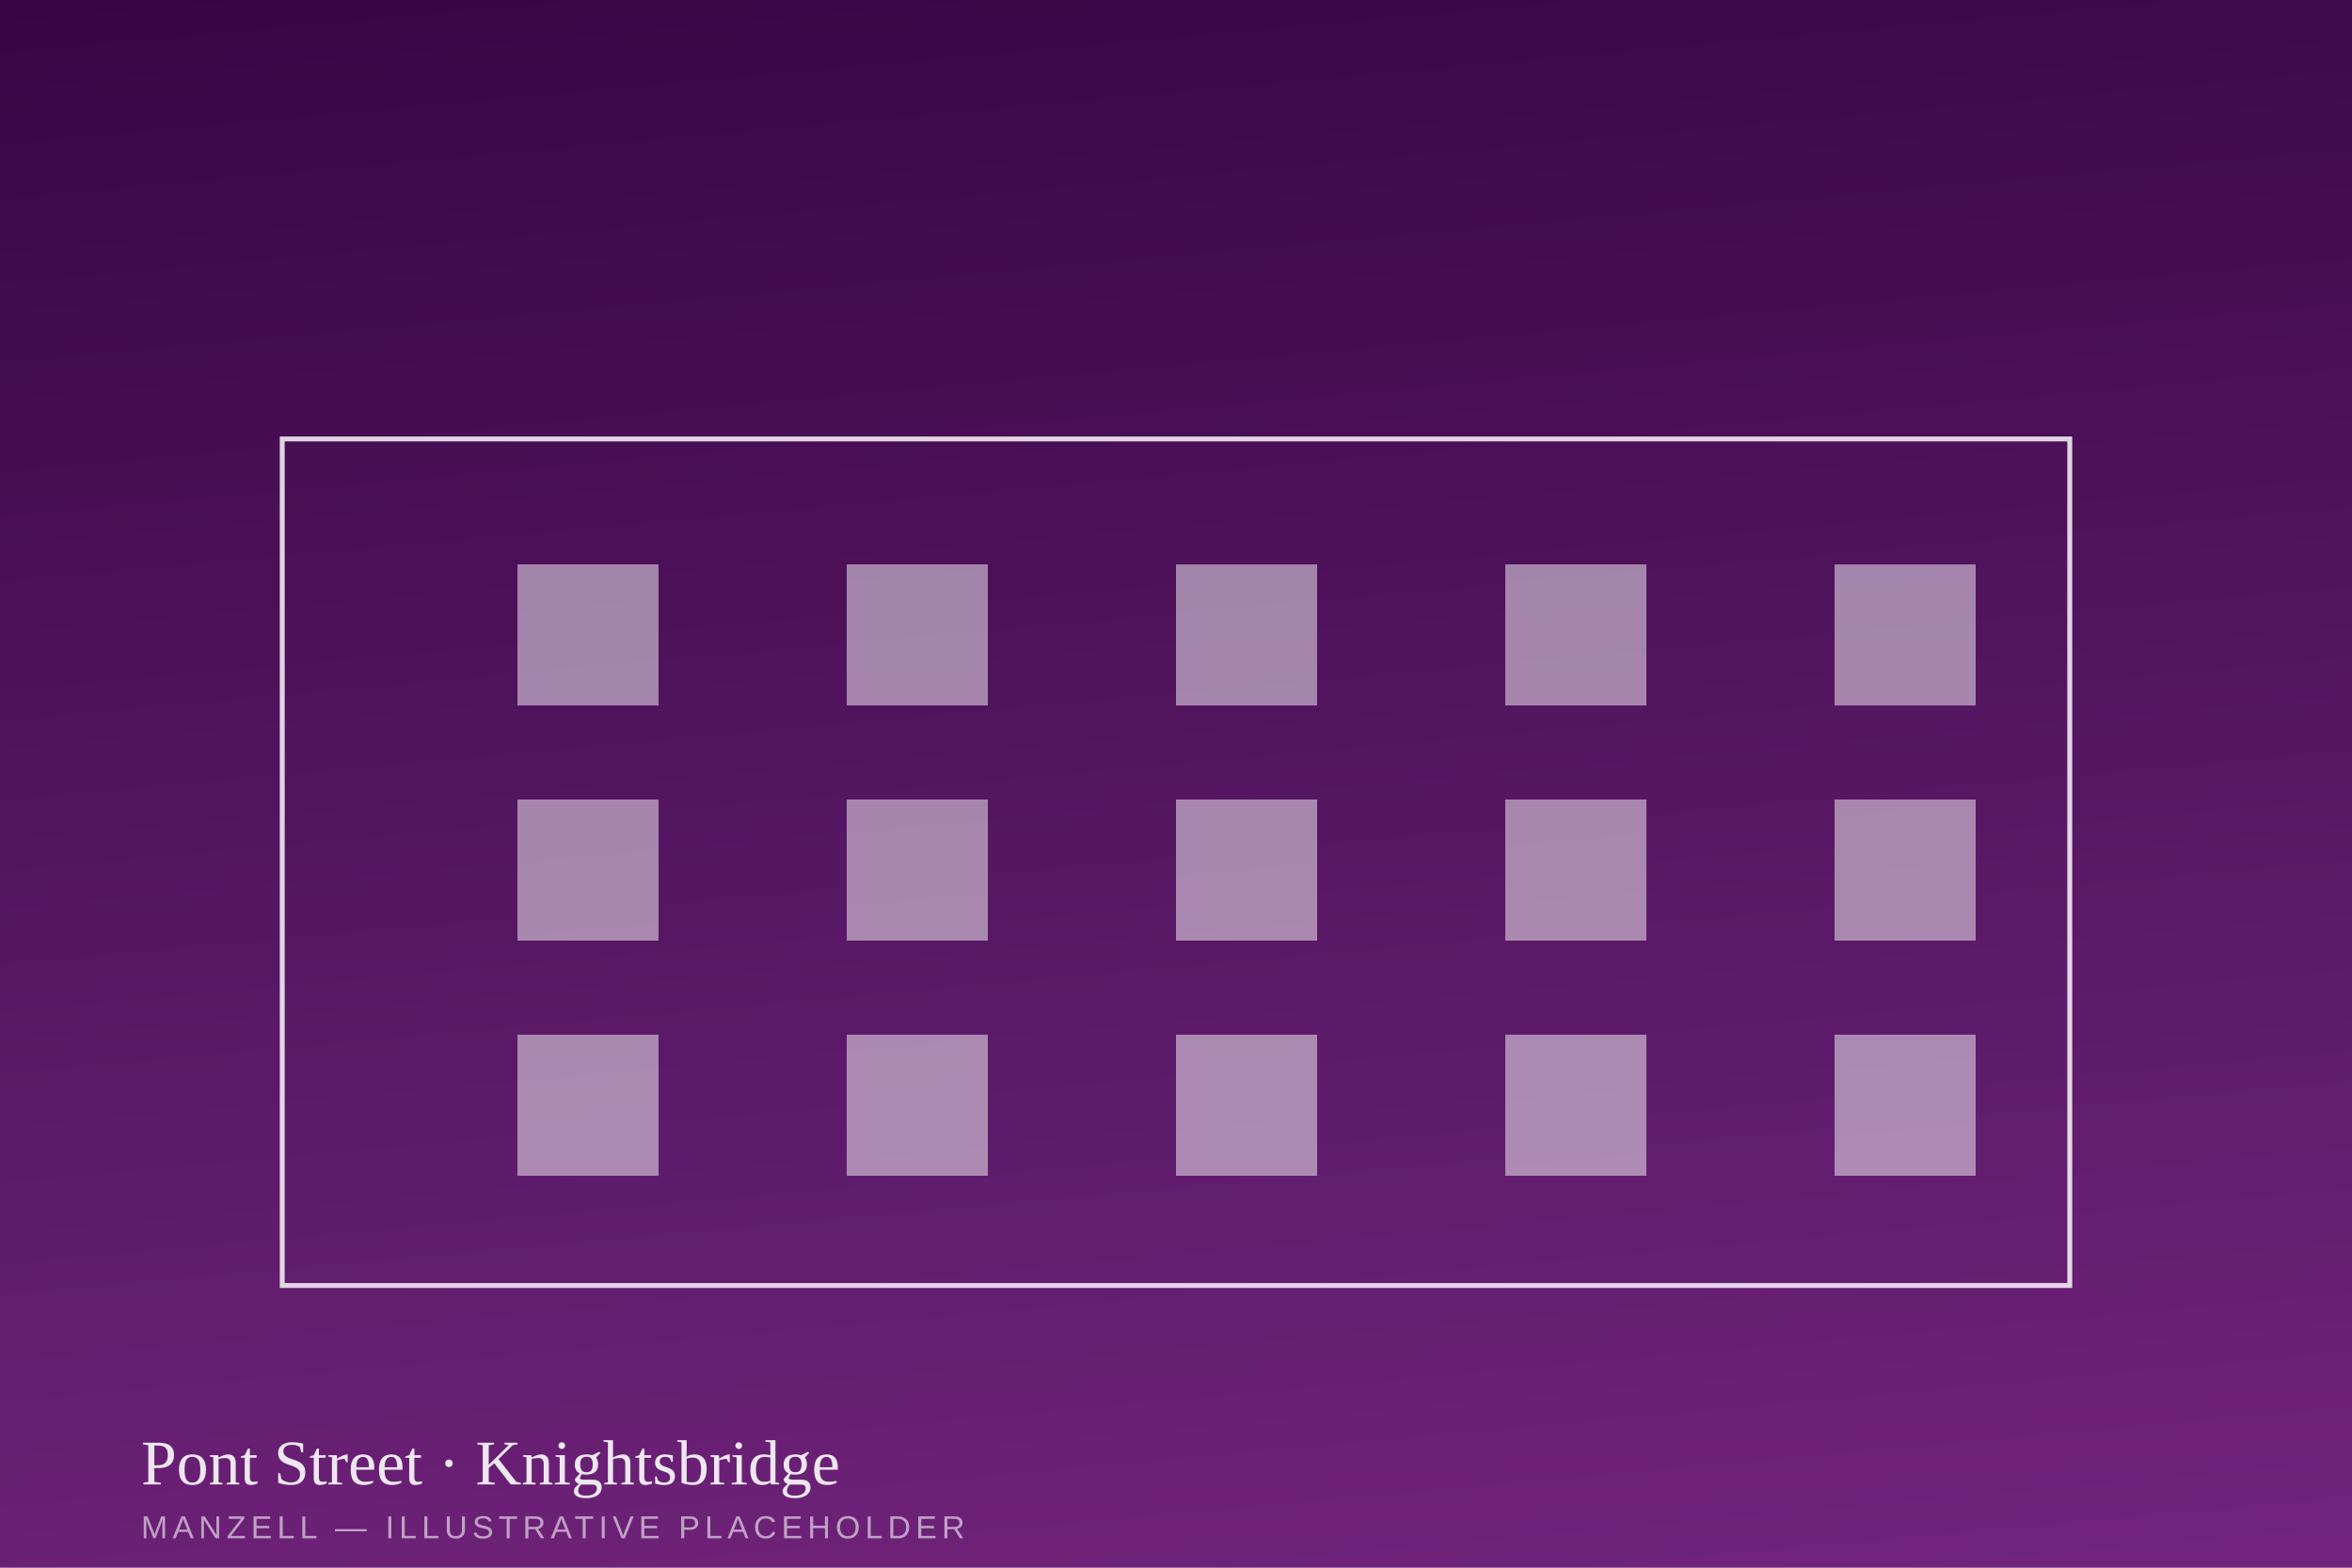
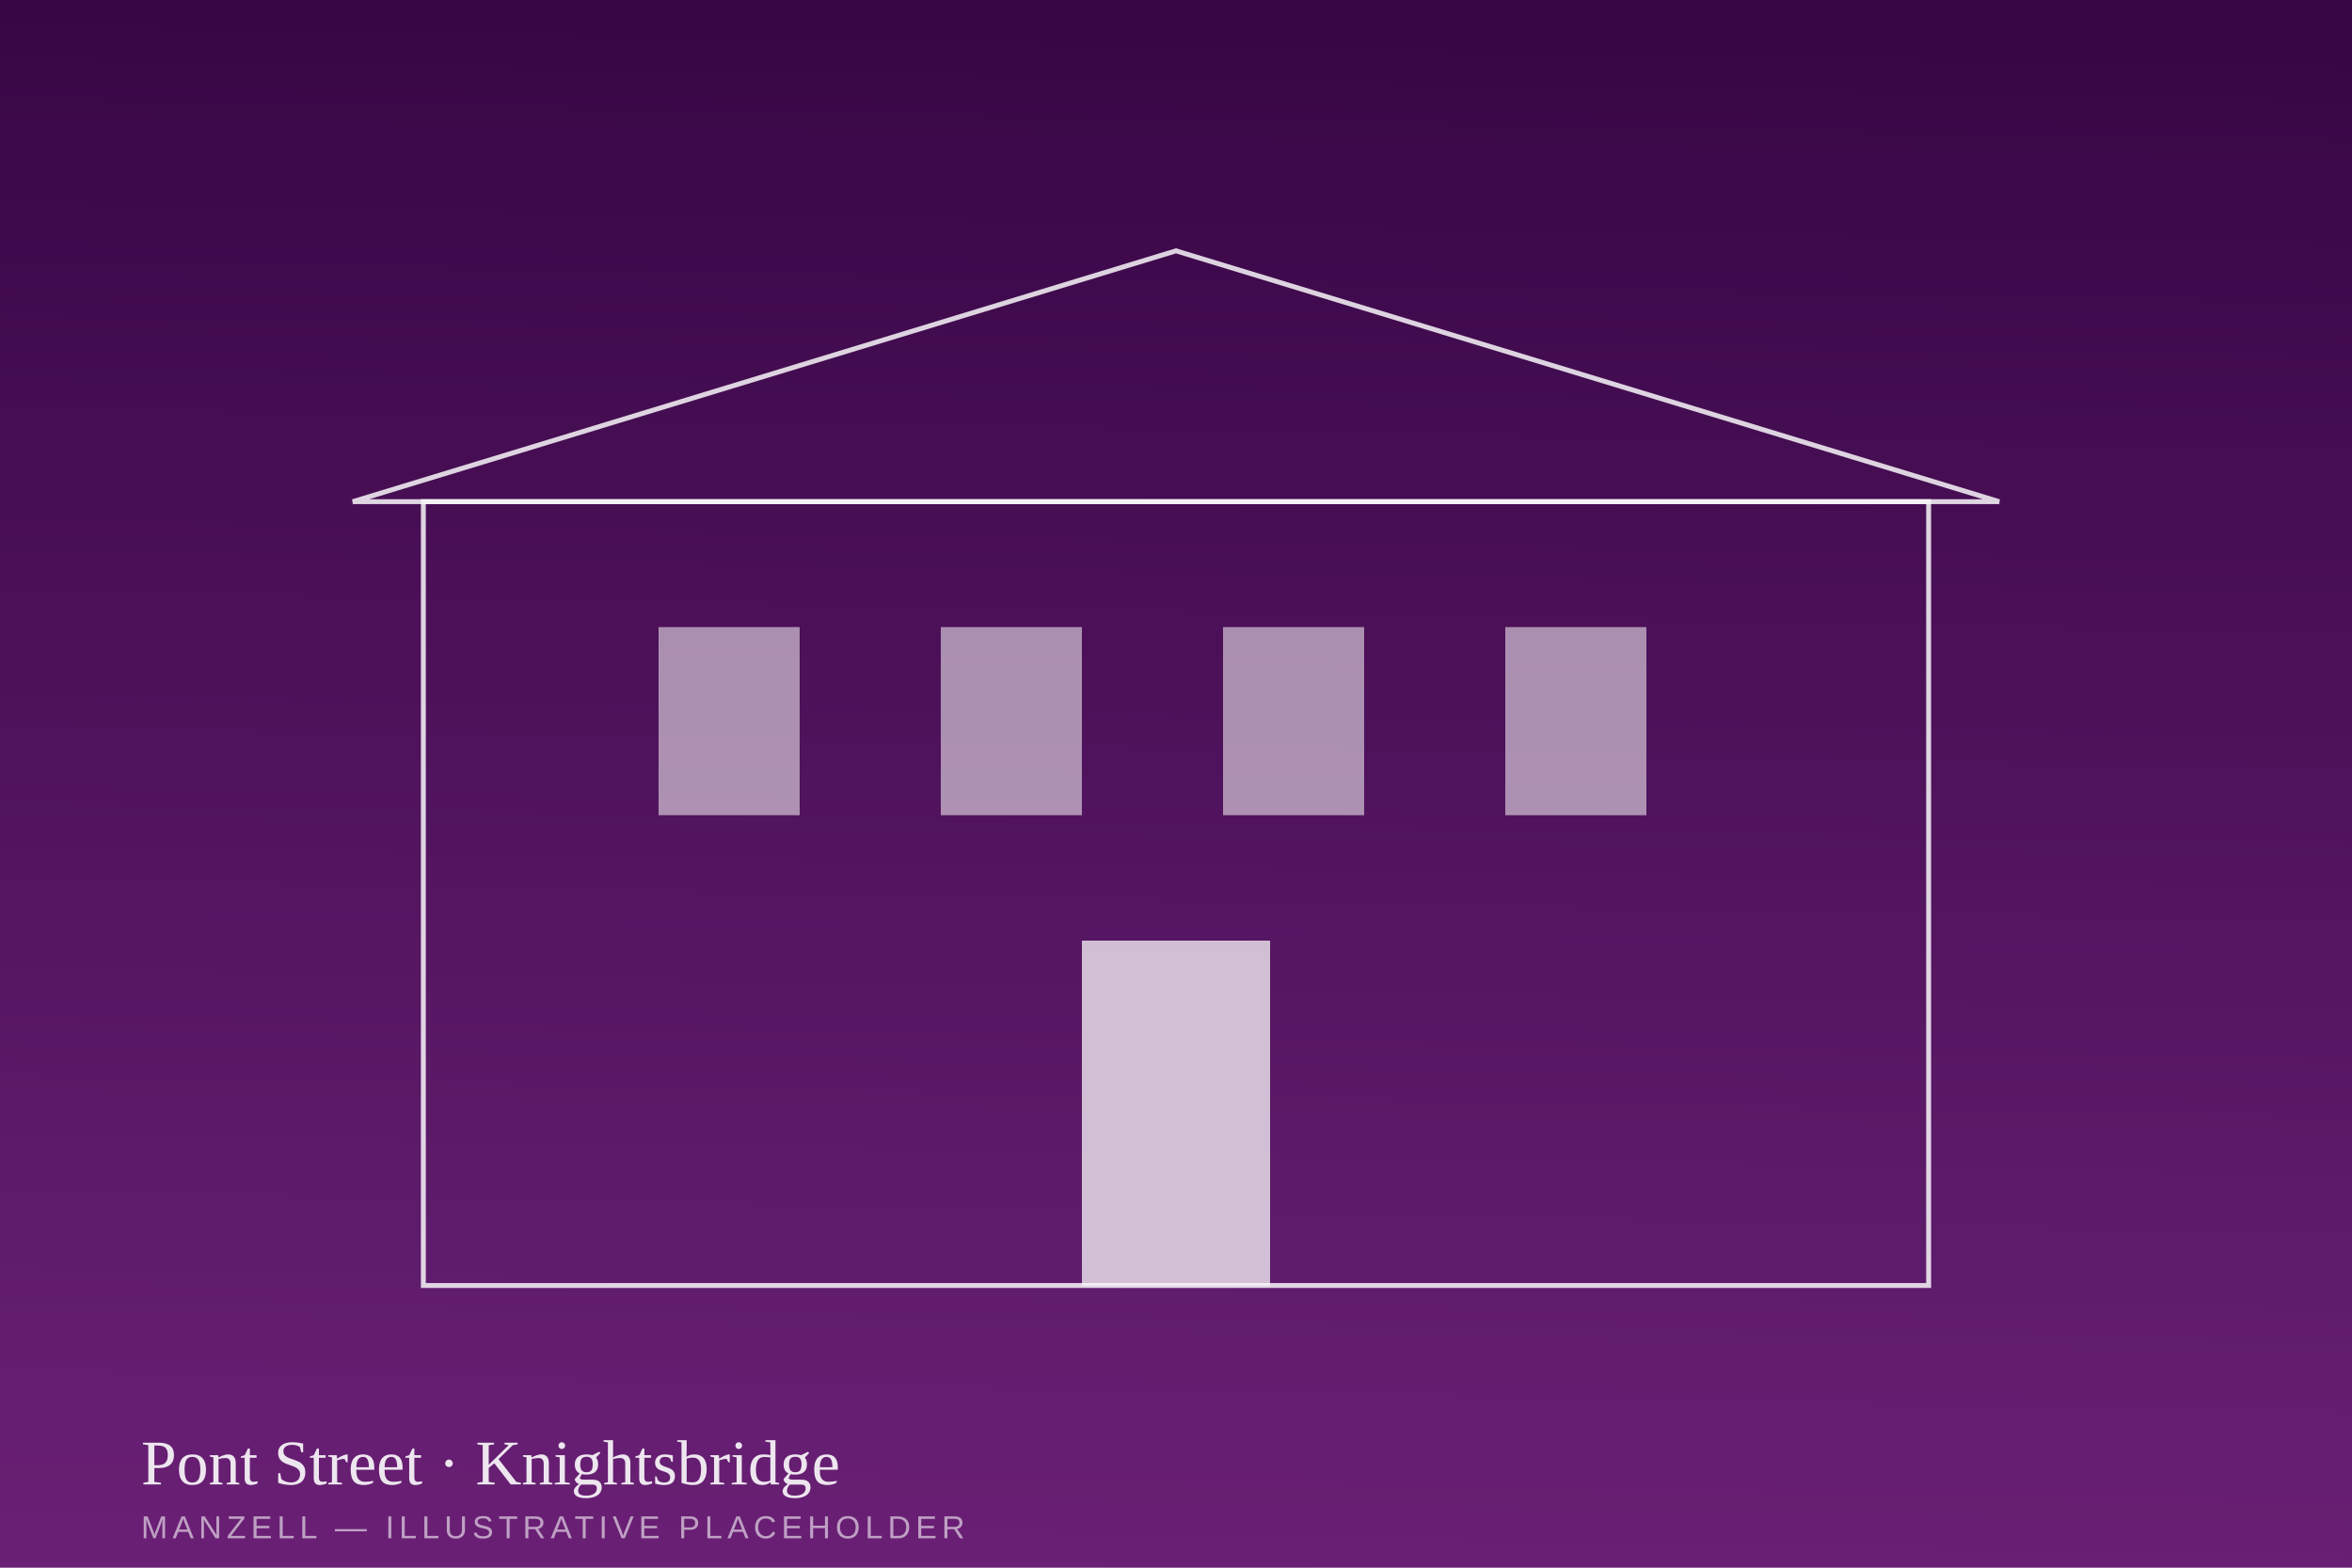
<svg xmlns="http://www.w3.org/2000/svg" width="960" height="640" viewBox="0 0 960 640" role="img" aria-label="Pont Street · Knightsbridge">
  <defs>
-     <linearGradient id="g114" x1="0%" y1="0%" x2="100%" y2="100%" gradientTransform="rotate(38)">
+     <linearGradient id="g124" x1="0%" y1="0%" x2="100%" y2="100%" gradientTransform="rotate(48)">
      <stop offset="0%" stop-color="#36013f" />
      <stop offset="100%" stop-color="#832a89" />
    </linearGradient>
  </defs>
-   <rect width="960" height="640" fill="url(#g114)" />
+   <rect width="960" height="640" fill="url(#g124)" />
  <rect x="0" y="0" width="960" height="640" fill="#514ea2" opacity="0.06" />
-   <rect x="115.2" y="179.2" width="729.6" height="345.6" fill="none" stroke="#f9f7fa" stroke-width="2" opacity="0.85" />
-   <rect x="211.2" y="230.4" width="57.6" height="57.6" fill="#f9f7fa" opacity="0.5" />
-   <rect x="345.6" y="230.4" width="57.6" height="57.6" fill="#f9f7fa" opacity="0.5" />
-   <rect x="480" y="230.4" width="57.6" height="57.6" fill="#f9f7fa" opacity="0.5" />
-   <rect x="614.4" y="230.4" width="57.6" height="57.6" fill="#f9f7fa" opacity="0.5" />
-   <rect x="748.8" y="230.4" width="57.6" height="57.6" fill="#f9f7fa" opacity="0.5" />
-   <rect x="211.2" y="326.4" width="57.6" height="57.6" fill="#f9f7fa" opacity="0.5" />
-   <rect x="345.6" y="326.4" width="57.6" height="57.6" fill="#f9f7fa" opacity="0.5" />
-   <rect x="480" y="326.4" width="57.6" height="57.6" fill="#f9f7fa" opacity="0.5" />
-   <rect x="614.4" y="326.4" width="57.6" height="57.6" fill="#f9f7fa" opacity="0.5" />
-   <rect x="748.8" y="326.4" width="57.6" height="57.6" fill="#f9f7fa" opacity="0.5" />
-   <rect x="211.2" y="422.4" width="57.6" height="57.6" fill="#f9f7fa" opacity="0.5" />
-   <rect x="345.6" y="422.4" width="57.6" height="57.6" fill="#f9f7fa" opacity="0.5" />
-   <rect x="480" y="422.4" width="57.6" height="57.6" fill="#f9f7fa" opacity="0.5" />
-   <rect x="614.4" y="422.4" width="57.6" height="57.6" fill="#f9f7fa" opacity="0.5" />
-   <rect x="748.8" y="422.4" width="57.6" height="57.6" fill="#f9f7fa" opacity="0.5" />
+   <rect x="172.8" y="204.8" width="614.4" height="320" fill="none" stroke="#f9f7fa" stroke-width="2" opacity="0.85" />
+   <polygon points="144,204.8 480,102.4 816,204.8" fill="none" stroke="#f9f7fa" stroke-width="2" opacity="0.85" />
+   <rect x="268.8" y="256" width="57.6" height="76.8" fill="#f9f7fa" opacity="0.55" />
+   <rect x="384" y="256" width="57.6" height="76.8" fill="#f9f7fa" opacity="0.55" />
+   <rect x="499.2" y="256" width="57.6" height="76.8" fill="#f9f7fa" opacity="0.55" />
+   <rect x="614.4" y="256" width="57.6" height="76.8" fill="#f9f7fa" opacity="0.55" />
+   <rect x="441.6" y="384" width="76.8" height="140.8" fill="#f9f7fa" opacity="0.75" />
  <text x="57.6" y="606" font-family="Georgia, 'Times New Roman', serif" font-size="26" fill="#f9f7fa" opacity="0.92">Pont Street · Knightsbridge</text>
  <text x="57.6" y="628" font-family="Arial, sans-serif" font-size="13" letter-spacing="2" fill="#f9f7fa" opacity="0.6">MANZELL — ILLUSTRATIVE PLACEHOLDER</text>
</svg>
